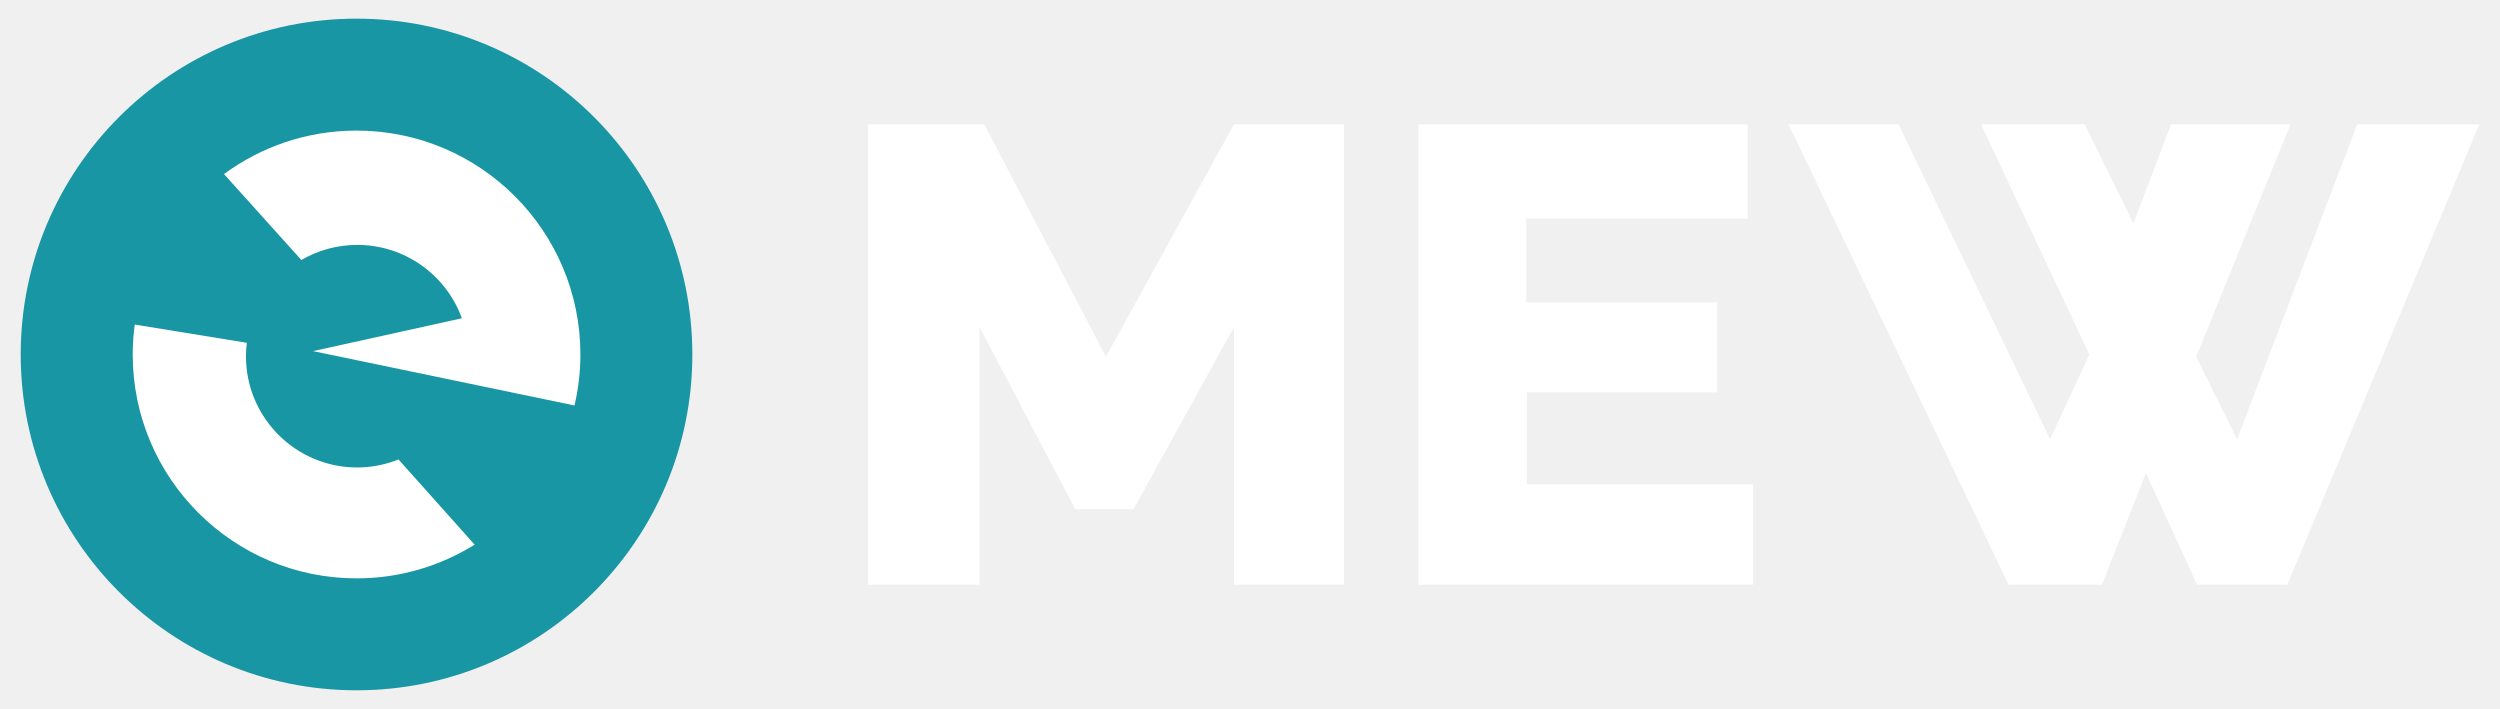
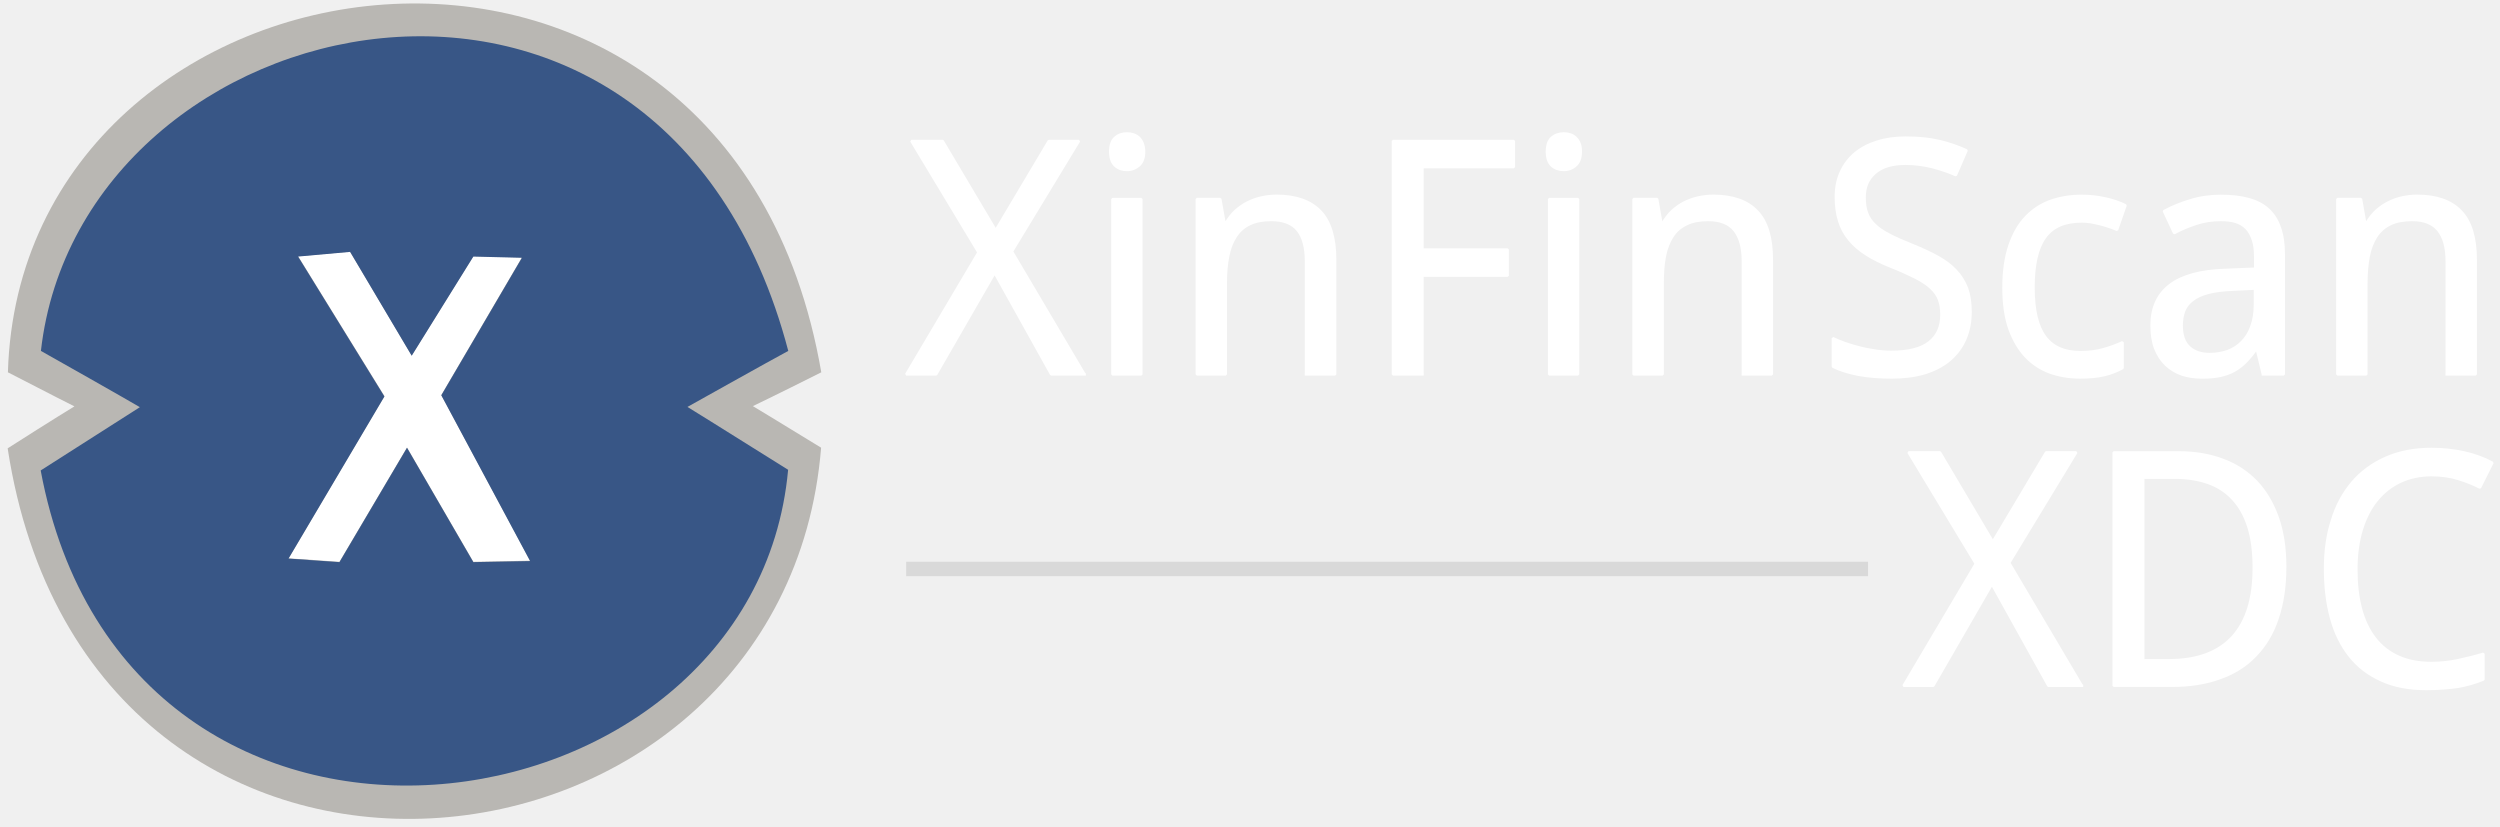
- <svg xmlns="http://www.w3.org/2000/svg" version="1.1" id="Layer_1" x="0px" y="0px" viewBox="0 0 402 114" style="enable-background:new 0 0 402 114;" xml:space="preserve">
-   <style type="text/css">
- 	.st0{fill:#1896A4;}
- 	.st1{fill:#FFFFFF;}
- </style>
-   <g>
-     <g>
-       <circle class="st0" cx="57.33" cy="57" r="54" />
-       <g>
-         <g>
-           <path class="st1" d="M64.08,73.88c-2.06,0.82-4.29,1.29-6.64,1.29c-9.88,0-17.89-8.01-17.89-17.89c0-0.73,0.06-1.45,0.14-2.16      l-18.02-2.93c-0.21,1.57-0.33,3.18-0.33,4.81c0,19.88,16.12,36,36,36c6.97,0,13.47-1.99,18.98-5.42L64.08,73.88z" />
-         </g>
-         <path class="st1" d="M74.27,51.18l-23.94,5.28l42.05,8.74c0.61-2.63,0.95-5.38,0.95-8.2c0-19.88-16.12-36-36-36     c-7.98,0-15.34,2.6-21.31,6.99l12.44,13.82c2.64-1.54,5.7-2.43,8.98-2.43C65.18,39.38,71.78,44.3,74.27,51.18" />
-       </g>
+ <svg xmlns="http://www.w3.org/2000/svg" width="121pt" height="40pt" viewBox="0 0 121 40" version="1.1">
+   <defs>
+     <clipPath id="clip1">
+       <path d="M 0 0 L 40 0 L 40 39.805 L 0 39.805 Z M 0 0 " />
+     </clipPath>
+   </defs>
+   <g id="surface1">
+     <path style=" stroke:none;fill-rule:nonzero;fill:rgb(100%,100%,100%);fill-opacity:1;" d="M 27.355 31.352 L 11.031 31.352 L 11.031 10.312 L 27.355 10.312 Z M 27.355 31.352 " />
+     <g clip-path="url(#clip1)" clip-rule="nonzero">
+       <path style=" stroke:none;fill-rule:nonzero;fill:rgb(72.549%,71.765%,70.196%);fill-opacity:1;" d="M 22.91 27.191 L 19.699 21.66 L 16.43 27.191 L 13.965 27.023 L 18.609 19.172 L 14.426 12.398 L 16.945 12.18 L 19.926 17.199 L 22.91 12.398 L 25.262 12.457 L 21.359 19.117 L 25.664 27.137 Z M 39.75 18.02 C 35.223 -8.254 1 -3.176 0.383 18.02 C 2.363 19.047 3.602 19.668 3.602 19.668 C 3.602 19.668 2.559 20.301 0.371 21.699 C 4.316 47.453 37.957 43.711 39.742 21.668 C 37.598 20.352 36.438 19.656 36.438 19.656 C 36.438 19.656 37.434 19.184 39.75 18.02 " />
    </g>
-     <g>
-       <polygon class="st1" points="139.56,19.99 139.56,94.01 157.5,94.01 157.5,52.58 172.91,81.88 182.26,81.88 198.43,52.58     198.43,94.01 216.11,94.01 216.11,19.99 198.43,19.99 177.84,57.36 158.26,19.99   " />
-       <polygon class="st1" points="228.08,19.99 281.04,19.99 281.04,35.15 245.42,35.15 245.42,48.6 276.11,48.6 276.11,63.09     245.51,63.09 245.51,77.87 281.89,77.87 281.89,94.01 228.08,94.01   " />
-       <polygon class="st1" points="287.61,19.99 305.28,19.99 329.66,70.64 335.97,57 318.54,19.99 335.22,19.99 343.05,35.91     349.11,19.99 368.31,19.99 353.15,57.36 359.72,70.64 379.05,19.99 398.67,19.99 367.81,94.01 353.28,94.01 345.07,76.07     337.99,94.01 322.97,94.01   " />
-     </g>
+     <path style=" stroke:none;fill-rule:nonzero;fill:rgb(21.961%,33.725%,52.549%);fill-opacity:1;" d="M 22.91 27.207 L 19.699 21.672 L 16.43 27.207 L 13.965 27.035 L 18.605 19.191 L 14.426 12.418 L 16.945 12.191 L 19.926 17.219 L 22.91 12.418 L 25.262 12.477 L 21.359 19.133 L 25.656 27.156 Z M 38.152 16.984 C 32.016 -6.355 3.91 -0.043 1.98 16.984 C 5.883 19.184 6.77 19.707 6.77 19.707 C 6.77 19.707 5.262 20.672 1.969 22.77 C 6.152 45.211 36.484 40.895 38.145 22.738 C 35.086 20.816 33.273 19.695 33.273 19.695 C 33.273 19.695 37.402 17.383 38.152 16.984 " />
+     <path style="fill-rule:nonzero;fill:rgb(100%,100%,100%);fill-opacity:1;stroke-width:0.05;stroke-linecap:square;stroke-linejoin:bevel;stroke:rgb(100%,100%,100%);stroke-opacity:1;stroke-miterlimit:4;" d="M 0 -0.001 L -0.695 -0.001 L -1.868 2.099 L -3.081 -0.001 L -3.704 -0.001 L -2.204 2.525 L -3.598 4.832 L -2.946 4.832 L -1.846 2.985 L -0.744 4.832 L -0.116 4.832 L -1.508 2.544 Z M 0 -0.001 " transform="matrix(2.331945,0,0,-2.33754,52.49606,18.11828)" />
+     <path style=" stroke:none;fill-rule:nonzero;fill:rgb(100%,100%,100%);fill-opacity:1;" d="M 55.242 18.121 L 53.84 18.121 L 53.84 9.633 L 55.242 9.633 Z M 53.734 7.34 C 53.734 7.031 53.809 6.805 53.965 6.664 C 54.121 6.527 54.316 6.457 54.543 6.457 C 54.664 6.457 54.766 6.477 54.863 6.508 C 54.965 6.539 55.055 6.598 55.129 6.664 C 55.203 6.742 55.262 6.828 55.305 6.941 C 55.348 7.051 55.375 7.184 55.375 7.34 C 55.375 7.637 55.293 7.863 55.129 8.008 C 54.965 8.152 54.77 8.227 54.543 8.227 C 54.316 8.227 54.121 8.16 53.965 8.016 C 53.809 7.871 53.734 7.641 53.734 7.34 " />
+     <path style="fill:none;stroke-width:0.05;stroke-linecap:square;stroke-linejoin:bevel;stroke:rgb(100%,100%,100%);stroke-opacity:1;stroke-miterlimit:4;" d="M 23.689 9.276 L 23.088 9.276 L 23.088 12.907 L 23.689 12.907 Z M 23.043 13.888 C 23.043 14.02 23.075 14.117 23.142 14.177 C 23.209 14.236 23.292 14.266 23.389 14.266 C 23.441 14.266 23.485 14.258 23.527 14.244 C 23.57 14.231 23.609 14.206 23.641 14.177 C 23.673 14.144 23.698 14.107 23.716 14.059 C 23.735 14.012 23.746 13.955 23.746 13.888 C 23.746 13.761 23.711 13.664 23.641 13.603 C 23.57 13.541 23.487 13.509 23.389 13.509 C 23.292 13.509 23.209 13.537 23.142 13.599 C 23.075 13.661 23.043 13.76 23.043 13.888 Z M 23.043 13.888 " transform="matrix(2.331945,0,0,-2.33754,0,39.80435)" />
+     <path style="fill-rule:nonzero;fill:rgb(100%,100%,100%);fill-opacity:1;stroke-width:0.05;stroke-linecap:square;stroke-linejoin:bevel;stroke:rgb(100%,100%,100%);stroke-opacity:1;stroke-miterlimit:4;" d="M -0.001 -0.001 L -0.001 2.337 C -0.001 2.624 -0.058 2.838 -0.173 2.983 C -0.289 3.125 -0.472 3.196 -0.718 3.196 C -0.895 3.196 -1.046 3.169 -1.168 3.11 C -1.289 3.054 -1.386 2.967 -1.458 2.856 C -1.534 2.743 -1.586 2.606 -1.617 2.444 C -1.651 2.28 -1.666 2.091 -1.666 1.88 L -1.666 -0.001 L -2.267 -0.001 L -2.267 3.63 L -1.78 3.63 L -1.693 3.142 L -1.661 3.142 C -1.604 3.234 -1.54 3.318 -1.465 3.388 C -1.386 3.455 -1.306 3.515 -1.214 3.56 C -1.122 3.605 -1.028 3.64 -0.926 3.662 C -0.823 3.684 -0.719 3.697 -0.616 3.697 C -0.21 3.697 0.091 3.59 0.296 3.379 C 0.5 3.169 0.604 2.831 0.604 2.372 L 0.604 -0.001 Z M -0.001 -0.001 " transform="matrix(2.331945,0,0,-2.33754,63.21298,18.11828)" />
+     <path style="fill-rule:nonzero;fill:rgb(100%,100%,100%);fill-opacity:1;stroke-width:0.05;stroke-linecap:square;stroke-linejoin:bevel;stroke:rgb(100%,100%,100%);stroke-opacity:1;stroke-miterlimit:4;" d="M -0.001 -0.001 L -0.614 -0.001 L -0.614 4.832 L 1.896 4.832 L 1.896 4.29 L -0.001 4.29 L -0.001 2.584 L 1.768 2.584 L 1.768 2.043 L -0.001 2.043 Z M -0.001 -0.001 " transform="matrix(2.331945,0,0,-2.33754,68.8493,18.11828)" />
+     <path style=" stroke:none;fill-rule:nonzero;fill:rgb(100%,100%,100%);fill-opacity:1;" d="M 76.379 18.121 L 74.977 18.121 L 74.977 9.633 L 76.379 9.633 Z M 74.871 7.34 C 74.871 7.031 74.945 6.805 75.102 6.664 C 75.262 6.527 75.457 6.457 75.688 6.457 C 75.801 6.457 75.906 6.477 76.008 6.508 C 76.109 6.539 76.195 6.598 76.266 6.664 C 76.34 6.742 76.406 6.828 76.449 6.941 C 76.492 7.051 76.512 7.184 76.512 7.34 C 76.512 7.637 76.43 7.863 76.266 8.008 C 76.109 8.152 75.914 8.227 75.688 8.227 C 75.457 8.227 75.262 8.16 75.102 8.016 C 74.945 7.871 74.871 7.641 74.871 7.34 " />
+     <path style="fill:none;stroke-width:0.05;stroke-linecap:square;stroke-linejoin:bevel;stroke:rgb(100%,100%,100%);stroke-opacity:1;stroke-miterlimit:4;" d="M 32.753 9.276 L 32.152 9.276 L 32.152 12.907 L 32.753 12.907 Z M 32.107 13.888 C 32.107 14.02 32.139 14.117 32.206 14.177 C 32.274 14.236 32.358 14.266 32.457 14.266 C 32.505 14.266 32.551 14.258 32.594 14.244 C 32.638 14.231 32.675 14.206 32.705 14.177 C 32.737 14.144 32.765 14.107 32.783 14.059 C 32.802 14.012 32.81 13.955 32.81 13.888 C 32.81 13.761 32.775 13.664 32.705 13.603 C 32.638 13.541 32.554 13.509 32.457 13.509 C 32.358 13.509 32.274 13.537 32.206 13.599 C 32.139 13.661 32.107 13.76 32.107 13.888 Z M 32.107 13.888 " transform="matrix(2.331945,0,0,-2.33754,0,39.80435)" />
+     <path style="fill-rule:nonzero;fill:rgb(100%,100%,100%);fill-opacity:1;stroke-width:0.05;stroke-linecap:square;stroke-linejoin:bevel;stroke:rgb(100%,100%,100%);stroke-opacity:1;stroke-miterlimit:4;" d="M 0.001 -0.001 L 0.001 2.337 C 0.001 2.624 -0.058 2.838 -0.175 2.983 C -0.29 3.125 -0.471 3.196 -0.719 3.196 C -0.897 3.196 -1.044 3.169 -1.166 3.11 C -1.287 3.054 -1.388 2.967 -1.46 2.856 C -1.533 2.743 -1.587 2.606 -1.619 2.444 C -1.651 2.28 -1.664 2.091 -1.664 1.88 L -1.664 -0.001 L -2.269 -0.001 L -2.269 3.63 L -1.778 3.63 L -1.692 3.142 L -1.659 3.142 C -1.602 3.234 -1.538 3.318 -1.463 3.388 C -1.388 3.455 -1.304 3.515 -1.215 3.56 C -1.123 3.605 -1.026 3.64 -0.927 3.662 C -0.823 3.684 -0.721 3.697 -0.617 3.697 C -0.212 3.697 0.093 3.59 0.294 3.379 C 0.5 3.169 0.602 2.831 0.602 2.372 L 0.602 -0.001 Z M 0.001 -0.001 " transform="matrix(2.331945,0,0,-2.33754,84.353,18.11828)" />
+     <path style=" stroke:none;fill-rule:nonzero;fill:rgb(100%,100%,100%);fill-opacity:1;" d="M 95.375 15.098 C 95.375 15.602 95.285 16.039 95.109 16.438 C 94.934 16.828 94.676 17.168 94.348 17.441 C 94.023 17.711 93.621 17.918 93.148 18.062 C 92.676 18.203 92.145 18.27 91.551 18.27 C 90.98 18.27 90.445 18.227 89.957 18.141 C 89.461 18.043 89.043 17.918 88.711 17.742 L 88.711 16.363 C 88.879 16.449 89.082 16.527 89.301 16.609 C 89.527 16.691 89.766 16.758 90.012 16.82 C 90.258 16.887 90.508 16.93 90.773 16.973 C 91.035 17.012 91.293 17.031 91.551 17.031 C 92.375 17.031 92.984 16.871 93.375 16.562 C 93.77 16.254 93.965 15.812 93.965 15.234 C 93.965 14.957 93.93 14.719 93.852 14.512 C 93.777 14.301 93.645 14.113 93.461 13.941 C 93.273 13.766 93.023 13.602 92.707 13.438 C 92.395 13.281 92 13.098 91.52 12.91 C 91.062 12.727 90.664 12.531 90.328 12.316 C 89.992 12.102 89.715 11.863 89.496 11.594 C 89.277 11.328 89.113 11.027 89.012 10.684 C 88.906 10.344 88.855 9.961 88.855 9.527 C 88.855 9.074 88.938 8.668 89.102 8.316 C 89.266 7.957 89.496 7.656 89.793 7.41 C 90.094 7.168 90.445 6.98 90.859 6.855 C 91.277 6.723 91.734 6.66 92.23 6.66 C 92.84 6.66 93.395 6.715 93.879 6.828 C 94.367 6.949 94.801 7.102 95.184 7.277 L 94.664 8.48 C 94.332 8.328 93.953 8.203 93.527 8.09 C 93.105 7.984 92.672 7.926 92.219 7.926 C 91.59 7.926 91.105 8.07 90.762 8.359 C 90.414 8.656 90.246 9.047 90.246 9.539 C 90.246 9.836 90.277 10.086 90.359 10.301 C 90.434 10.516 90.566 10.711 90.742 10.879 C 90.922 11.059 91.156 11.215 91.457 11.367 C 91.754 11.523 92.117 11.68 92.547 11.852 C 93.012 12.039 93.426 12.23 93.777 12.426 C 94.129 12.621 94.426 12.84 94.656 13.086 C 94.895 13.332 95.07 13.621 95.199 13.941 C 95.316 14.27 95.375 14.656 95.375 15.098 " />
+     <path style="fill:none;stroke-width:0.05;stroke-linecap:square;stroke-linejoin:bevel;stroke:rgb(100%,100%,100%);stroke-opacity:1;stroke-miterlimit:4;" d="M -0 -0 C -0 -0.216 -0.039 -0.403 -0.114 -0.573 C -0.189 -0.741 -0.3 -0.886 -0.441 -1.003 C -0.58 -1.118 -0.752 -1.207 -0.955 -1.269 C -1.158 -1.329 -1.385 -1.357 -1.64 -1.357 C -1.885 -1.357 -2.114 -1.339 -2.323 -1.302 C -2.536 -1.26 -2.715 -1.207 -2.858 -1.132 L -2.858 -0.542 C -2.786 -0.578 -2.699 -0.612 -2.605 -0.647 C -2.508 -0.682 -2.406 -0.71 -2.3 -0.737 C -2.194 -0.766 -2.087 -0.784 -1.973 -0.802 C -1.861 -0.819 -1.751 -0.827 -1.64 -0.827 C -1.287 -0.827 -1.025 -0.759 -0.858 -0.627 C -0.689 -0.495 -0.605 -0.306 -0.605 -0.059 C -0.605 0.06 -0.62 0.162 -0.653 0.25 C -0.685 0.341 -0.742 0.421 -0.821 0.494 C -0.901 0.57 -1.008 0.64 -1.144 0.71 C -1.278 0.777 -1.447 0.855 -1.653 0.936 C -1.849 1.014 -2.02 1.098 -2.164 1.19 C -2.308 1.281 -2.427 1.383 -2.521 1.499 C -2.615 1.612 -2.685 1.741 -2.729 1.888 C -2.774 2.033 -2.796 2.197 -2.796 2.383 C -2.796 2.577 -2.761 2.75 -2.69 2.901 C -2.62 3.054 -2.521 3.183 -2.394 3.288 C -2.265 3.392 -2.114 3.472 -1.936 3.526 C -1.757 3.583 -1.561 3.609 -1.349 3.609 C -1.087 3.609 -0.849 3.586 -0.642 3.537 C -0.432 3.486 -0.246 3.42 -0.082 3.345 L -0.305 2.831 C -0.447 2.896 -0.61 2.949 -0.792 2.998 C -0.973 3.043 -1.159 3.068 -1.354 3.068 C -1.623 3.068 -1.831 3.006 -1.978 2.882 C -2.127 2.755 -2.199 2.588 -2.199 2.378 C -2.199 2.251 -2.186 2.144 -2.151 2.052 C -2.119 1.96 -2.062 1.876 -1.987 1.805 C -1.91 1.728 -1.809 1.661 -1.68 1.596 C -1.553 1.529 -1.397 1.462 -1.213 1.388 C -1.014 1.308 -0.836 1.226 -0.685 1.143 C -0.534 1.059 -0.407 0.966 -0.308 0.86 C -0.206 0.755 -0.131 0.631 -0.075 0.494 C -0.025 0.354 -0 0.189 -0 -0 Z M -0 -0 " transform="matrix(2.331945,0,0,-2.33754,95.37518,15.09701)" />
+     <path style=" stroke:none;fill-rule:nonzero;fill:rgb(100%,100%,100%);fill-opacity:1;" d="M 100.68 18.27 C 100.156 18.27 99.672 18.188 99.227 18.031 C 98.773 17.867 98.379 17.609 98.043 17.258 C 97.711 16.902 97.449 16.449 97.254 15.91 C 97.062 15.355 96.969 14.691 96.969 13.926 C 96.969 13.109 97.07 12.426 97.266 11.863 C 97.461 11.297 97.723 10.844 98.07 10.488 C 98.41 10.133 98.812 9.879 99.27 9.715 C 99.73 9.559 100.219 9.48 100.742 9.48 C 101.145 9.48 101.531 9.52 101.918 9.609 C 102.301 9.695 102.621 9.809 102.879 9.938 L 102.465 11.125 C 102.344 11.074 102.211 11.02 102.066 10.977 C 101.922 10.926 101.773 10.879 101.621 10.844 C 101.469 10.805 101.312 10.773 101.168 10.75 C 101.02 10.723 100.875 10.719 100.742 10.719 C 99.938 10.719 99.348 10.977 98.977 11.492 C 98.605 12.008 98.422 12.816 98.422 13.906 C 98.422 14.996 98.605 15.789 98.98 16.293 C 99.352 16.797 99.918 17.043 100.68 17.043 C 101.098 17.043 101.477 17 101.809 16.902 C 102.145 16.805 102.449 16.695 102.734 16.562 L 102.734 17.816 C 102.449 17.969 102.156 18.082 101.84 18.156 C 101.52 18.234 101.137 18.27 100.68 18.27 " />
+     <path style="fill:none;stroke-width:0.05;stroke-linecap:square;stroke-linejoin:bevel;stroke:rgb(100%,100%,100%);stroke-opacity:1;stroke-miterlimit:4;" d="M 0 0.002 C -0.224 0.002 -0.432 0.037 -0.623 0.104 C -0.817 0.174 -0.986 0.284 -1.13 0.435 C -1.273 0.587 -1.385 0.78 -1.469 1.011 C -1.551 1.248 -1.591 1.532 -1.591 1.86 C -1.591 2.209 -1.547 2.502 -1.464 2.742 C -1.38 2.985 -1.268 3.178 -1.119 3.331 C -0.973 3.483 -0.8 3.591 -0.604 3.661 C -0.407 3.728 -0.197 3.762 0.027 3.762 C 0.2 3.762 0.365 3.745 0.531 3.707 C 0.695 3.67 0.833 3.621 0.943 3.566 L 0.766 3.058 C 0.714 3.08 0.657 3.103 0.595 3.122 C 0.533 3.143 0.469 3.163 0.404 3.178 C 0.339 3.195 0.272 3.209 0.21 3.219 C 0.146 3.23 0.084 3.232 0.027 3.232 C -0.318 3.232 -0.571 3.122 -0.73 2.901 C -0.889 2.68 -0.968 2.335 -0.968 1.868 C -0.968 1.402 -0.889 1.063 -0.728 0.847 C -0.569 0.632 -0.326 0.526 0 0.526 C 0.18 0.526 0.342 0.545 0.484 0.587 C 0.628 0.628 0.759 0.675 0.881 0.732 L 0.881 0.196 C 0.759 0.13 0.634 0.082 0.498 0.05 C 0.36 0.017 0.196 0.002 0 0.002 Z M 0 0.002 " transform="matrix(2.331945,0,0,-2.33754,100.679,18.27349)" />
+     <path style=" stroke:none;fill-rule:nonzero;fill:rgb(100%,100%,100%);fill-opacity:1;" d="M 106.949 17.137 C 107.258 17.137 107.555 17.086 107.82 16.992 C 108.09 16.891 108.316 16.746 108.512 16.543 C 108.711 16.348 108.863 16.098 108.969 15.797 C 109.082 15.492 109.137 15.141 109.137 14.738 L 109.137 13.969 L 108.031 14.023 C 107.574 14.043 107.184 14.094 106.871 14.176 C 106.555 14.266 106.309 14.371 106.121 14.523 C 105.926 14.668 105.793 14.844 105.711 15.051 C 105.633 15.266 105.594 15.5 105.594 15.762 C 105.594 16.234 105.719 16.582 105.965 16.805 C 106.215 17.031 106.543 17.137 106.949 17.137 M 109.523 18.121 L 109.238 16.941 L 109.176 16.941 C 109.008 17.176 108.836 17.375 108.668 17.547 C 108.496 17.711 108.316 17.848 108.113 17.957 C 107.914 18.062 107.688 18.145 107.441 18.195 C 107.191 18.246 106.906 18.27 106.586 18.27 C 106.227 18.27 105.906 18.223 105.605 18.125 C 105.312 18.027 105.055 17.867 104.832 17.66 C 104.613 17.453 104.441 17.188 104.316 16.871 C 104.191 16.551 104.137 16.18 104.137 15.746 C 104.137 14.902 104.43 14.25 105.02 13.797 C 105.617 13.344 106.516 13.098 107.738 13.062 L 109.152 13.004 L 109.152 12.469 C 109.152 12.121 109.121 11.832 109.039 11.605 C 108.961 11.371 108.855 11.184 108.719 11.043 C 108.578 10.898 108.402 10.801 108.195 10.734 C 107.98 10.672 107.75 10.648 107.48 10.648 C 107.051 10.648 106.656 10.711 106.293 10.832 C 105.922 10.957 105.566 11.102 105.23 11.285 L 104.73 10.219 C 105.117 10.012 105.535 9.84 106.008 9.695 C 106.473 9.551 106.969 9.48 107.48 9.48 C 108.008 9.48 108.461 9.531 108.844 9.641 C 109.227 9.742 109.539 9.91 109.785 10.137 C 110.039 10.371 110.227 10.66 110.344 11.02 C 110.473 11.371 110.535 11.801 110.535 12.305 L 110.535 18.121 Z M 109.523 18.121 " />
+     <path style="fill:none;stroke-width:0.05;stroke-linecap:square;stroke-linejoin:bevel;stroke:rgb(100%,100%,100%);stroke-opacity:1;stroke-miterlimit:4;" d="M 0 0 C 0.133 0 0.26 0.022 0.374 0.062 C 0.49 0.105 0.587 0.167 0.67 0.254 C 0.756 0.338 0.821 0.445 0.866 0.573 C 0.915 0.704 0.939 0.854 0.939 1.026 L 0.939 1.355 L 0.464 1.332 C 0.268 1.324 0.101 1.302 -0.033 1.267 C -0.169 1.228 -0.274 1.183 -0.355 1.118 C -0.438 1.056 -0.495 0.981 -0.531 0.892 C -0.564 0.8 -0.581 0.7 -0.581 0.588 C -0.581 0.386 -0.527 0.237 -0.422 0.142 C -0.314 0.045 -0.174 0 0 0 Z M 1.104 -0.421 L 0.982 0.084 L 0.955 0.084 C 0.883 -0.017 0.81 -0.102 0.738 -0.175 C 0.664 -0.246 0.587 -0.304 0.5 -0.351 C 0.414 -0.396 0.317 -0.431 0.212 -0.453 C 0.104 -0.475 -0.018 -0.485 -0.155 -0.485 C -0.309 -0.485 -0.447 -0.465 -0.576 -0.423 C -0.701 -0.381 -0.812 -0.312 -0.907 -0.224 C -1.001 -0.135 -1.075 -0.022 -1.129 0.114 C -1.182 0.251 -1.206 0.409 -1.206 0.595 C -1.206 0.956 -1.08 1.235 -0.827 1.429 C -0.571 1.623 -0.185 1.728 0.339 1.743 L 0.945 1.768 L 0.945 1.997 C 0.945 2.146 0.932 2.269 0.897 2.366 C 0.863 2.467 0.818 2.547 0.759 2.607 C 0.699 2.669 0.624 2.711 0.535 2.739 C 0.443 2.766 0.344 2.776 0.228 2.776 C 0.044 2.776 -0.125 2.749 -0.281 2.697 C -0.44 2.644 -0.593 2.582 -0.737 2.503 L -0.951 2.96 C -0.785 3.048 -0.606 3.122 -0.403 3.183 C -0.204 3.245 0.009 3.275 0.228 3.275 C 0.454 3.275 0.649 3.254 0.813 3.207 C 0.977 3.163 1.111 3.092 1.217 2.995 C 1.325 2.894 1.406 2.771 1.456 2.617 C 1.511 2.467 1.538 2.283 1.538 2.067 L 1.538 -0.421 Z M 1.104 -0.421 " transform="matrix(2.331945,0,0,-2.33754,106.9482,17.13675)" />
+     <path style="fill-rule:nonzero;fill:rgb(100%,100%,100%);fill-opacity:1;stroke-width:0.05;stroke-linecap:square;stroke-linejoin:bevel;stroke:rgb(100%,100%,100%);stroke-opacity:1;stroke-miterlimit:4;" d="M 0.001 -0.001 L 0.001 2.337 C 0.001 2.624 -0.057 2.838 -0.175 2.983 C -0.29 3.125 -0.471 3.196 -0.716 3.196 C -0.897 3.196 -1.047 3.169 -1.166 3.11 C -1.287 3.054 -1.387 2.967 -1.459 2.856 C -1.533 2.743 -1.587 2.606 -1.619 2.444 C -1.65 2.28 -1.667 2.091 -1.667 1.88 L -1.667 -0.001 L -2.269 -0.001 L -2.269 3.63 L -1.778 3.63 L -1.692 3.142 L -1.659 3.142 C -1.605 3.234 -1.538 3.318 -1.463 3.388 C -1.387 3.455 -1.304 3.515 -1.212 3.56 C -1.123 3.605 -1.026 3.64 -0.927 3.662 C -0.823 3.684 -0.721 3.697 -0.614 3.697 C -0.212 3.697 0.093 3.59 0.294 3.379 C 0.5 3.169 0.603 2.831 0.603 2.372 L 0.603 -0.001 Z M 0.001 -0.001 " transform="matrix(2.331945,0,0,-2.33754,118.419,18.11828)" />
+     <path style="fill-rule:nonzero;fill:rgb(100%,100%,100%);fill-opacity:1;stroke-width:0.05;stroke-linecap:square;stroke-linejoin:bevel;stroke:rgb(100%,100%,100%);stroke-opacity:1;stroke-miterlimit:4;" d="M 0 0 L -0.698 0 L -1.868 2.101 L -3.084 0 L -3.704 0 L -2.204 2.527 L -3.601 4.833 L -2.946 4.833 L -1.849 2.985 L -0.744 4.833 L -0.116 4.833 L -1.509 2.545 Z M 0 0 " transform="matrix(2.331945,0,0,-2.33754,100.7655,33.19145)" />
+     <path style=" stroke:none;fill-rule:nonzero;fill:rgb(100%,100%,100%);fill-opacity:1;" d="M 109.082 27.48 C 109.082 26.734 109 26.078 108.832 25.527 C 108.66 24.98 108.414 24.527 108.09 24.176 C 107.77 23.82 107.367 23.551 106.895 23.379 C 106.418 23.211 105.883 23.121 105.285 23.121 L 103.734 23.121 L 103.734 31.957 L 104.984 31.957 C 106.336 31.957 107.359 31.578 108.051 30.828 C 108.742 30.07 109.082 28.957 109.082 27.48 M 110.602 27.434 C 110.602 28.391 110.477 29.223 110.23 29.945 C 109.988 30.664 109.629 31.262 109.156 31.742 C 108.691 32.227 108.121 32.586 107.434 32.824 C 106.758 33.07 105.984 33.191 105.121 33.191 L 102.301 33.191 L 102.301 21.895 L 105.438 21.895 C 106.223 21.895 106.934 22.012 107.574 22.254 C 108.207 22.484 108.75 22.84 109.203 23.305 C 109.648 23.77 109.992 24.352 110.238 25.039 C 110.484 25.73 110.602 26.531 110.602 27.434 " />
+     <path style="fill:none;stroke-width:0.05;stroke-linecap:square;stroke-linejoin:bevel;stroke:rgb(100%,100%,100%);stroke-opacity:1;stroke-miterlimit:4;" d="M -0.001 0.001 C -0.001 0.32 -0.036 0.601 -0.108 0.836 C -0.182 1.07 -0.287 1.264 -0.427 1.415 C -0.564 1.567 -0.736 1.682 -0.939 1.755 C -1.143 1.827 -1.373 1.866 -1.629 1.866 L -2.294 1.866 L -2.294 -1.914 L -1.758 -1.914 C -1.179 -1.914 -0.74 -1.752 -0.443 -1.431 C -0.147 -1.107 -0.001 -0.631 -0.001 0.001 Z M 0.651 0.021 C 0.651 -0.389 0.597 -0.745 0.491 -1.054 C 0.388 -1.361 0.233 -1.617 0.031 -1.822 C -0.169 -2.03 -0.413 -2.183 -0.708 -2.285 C -0.998 -2.391 -1.329 -2.442 -1.7 -2.442 L -2.909 -2.442 L -2.909 2.39 L -1.564 2.39 C -1.227 2.39 -0.922 2.34 -0.648 2.237 C -0.376 2.138 -0.143 1.986 0.051 1.787 C 0.242 1.588 0.389 1.339 0.495 1.045 C 0.6 0.749 0.651 0.407 0.651 0.021 Z M 0.651 0.021 " transform="matrix(2.331945,0,0,-2.33754,109.0845,27.48223)" />
+     <path style=" stroke:none;fill-rule:nonzero;fill:rgb(100%,100%,100%);fill-opacity:1;" d="M 117.68 22.996 C 117.133 22.996 116.629 23.105 116.184 23.312 C 115.738 23.52 115.355 23.82 115.039 24.211 C 114.719 24.602 114.48 25.082 114.305 25.645 C 114.137 26.203 114.047 26.84 114.047 27.547 C 114.047 28.27 114.121 28.914 114.273 29.48 C 114.426 30.047 114.656 30.52 114.957 30.902 C 115.262 31.293 115.637 31.582 116.09 31.785 C 116.543 31.988 117.07 32.09 117.68 32.09 C 118.141 32.09 118.574 32.039 118.988 31.949 C 119.391 31.859 119.797 31.762 120.199 31.641 L 120.199 32.887 C 120 32.969 119.797 33.039 119.598 33.098 C 119.395 33.152 119.188 33.203 118.969 33.242 C 118.754 33.273 118.516 33.297 118.27 33.316 C 118.02 33.336 117.742 33.348 117.441 33.348 C 116.598 33.348 115.871 33.211 115.254 32.926 C 114.633 32.648 114.121 32.258 113.719 31.746 C 113.316 31.238 113.016 30.625 112.82 29.906 C 112.625 29.191 112.531 28.395 112.531 27.527 C 112.531 26.668 112.641 25.887 112.867 25.184 C 113.086 24.465 113.418 23.859 113.852 23.348 C 114.285 22.84 114.828 22.441 115.469 22.16 C 116.109 21.875 116.852 21.73 117.68 21.73 C 118.234 21.73 118.766 21.785 119.27 21.898 C 119.773 22.012 120.227 22.176 120.633 22.398 L 120.031 23.602 C 119.711 23.438 119.359 23.293 118.977 23.18 C 118.598 23.059 118.164 22.996 117.68 22.996 " />
+     <path style="fill:none;stroke-width:0.05;stroke-linecap:square;stroke-linejoin:bevel;stroke:rgb(100%,100%,100%);stroke-opacity:1;stroke-miterlimit:4;" d="M 0 0.001 C -0.234 0.001 -0.45 -0.046 -0.641 -0.134 C -0.832 -0.223 -0.996 -0.351 -1.132 -0.519 C -1.269 -0.686 -1.372 -0.891 -1.447 -1.132 C -1.519 -1.371 -1.557 -1.643 -1.557 -1.946 C -1.557 -2.255 -1.526 -2.531 -1.46 -2.773 C -1.395 -3.015 -1.296 -3.217 -1.167 -3.381 C -1.037 -3.548 -0.876 -3.672 -0.681 -3.759 C -0.487 -3.846 -0.261 -3.889 0 -3.889 C 0.198 -3.889 0.384 -3.867 0.562 -3.829 C 0.734 -3.791 0.908 -3.749 1.081 -3.697 L 1.081 -4.23 C 0.995 -4.265 0.908 -4.295 0.823 -4.32 C 0.736 -4.344 0.647 -4.365 0.553 -4.382 C 0.461 -4.395 0.359 -4.406 0.253 -4.414 C 0.146 -4.422 0.027 -4.427 -0.102 -4.427 C -0.464 -4.427 -0.775 -4.369 -1.04 -4.247 C -1.306 -4.128 -1.526 -3.961 -1.698 -3.742 C -1.871 -3.525 -2 -3.262 -2.083 -2.955 C -2.167 -2.649 -2.207 -2.308 -2.207 -1.937 C -2.207 -1.57 -2.161 -1.235 -2.063 -0.935 C -1.97 -0.627 -1.827 -0.368 -1.641 -0.149 C -1.455 0.068 -1.222 0.238 -0.948 0.359 C -0.673 0.481 -0.355 0.543 0 0.543 C 0.238 0.543 0.466 0.519 0.682 0.471 C 0.898 0.422 1.093 0.352 1.267 0.257 L 1.009 -0.258 C 0.871 -0.188 0.721 -0.126 0.556 -0.077 C 0.394 -0.026 0.208 0.001 0 0.001 Z M 0 0.001 " transform="matrix(2.331945,0,0,-2.33754,117.6788,22.99883)" />
+     <path style=" stroke:none;fill-rule:nonzero;fill:rgb(85.098%,85.098%,85.098%);fill-opacity:1;" d="M 90.414 27.887 L 43.859 27.887 L 43.859 27.188 L 90.414 27.188 Z M 90.414 27.887 " />
  </g>
</svg>
